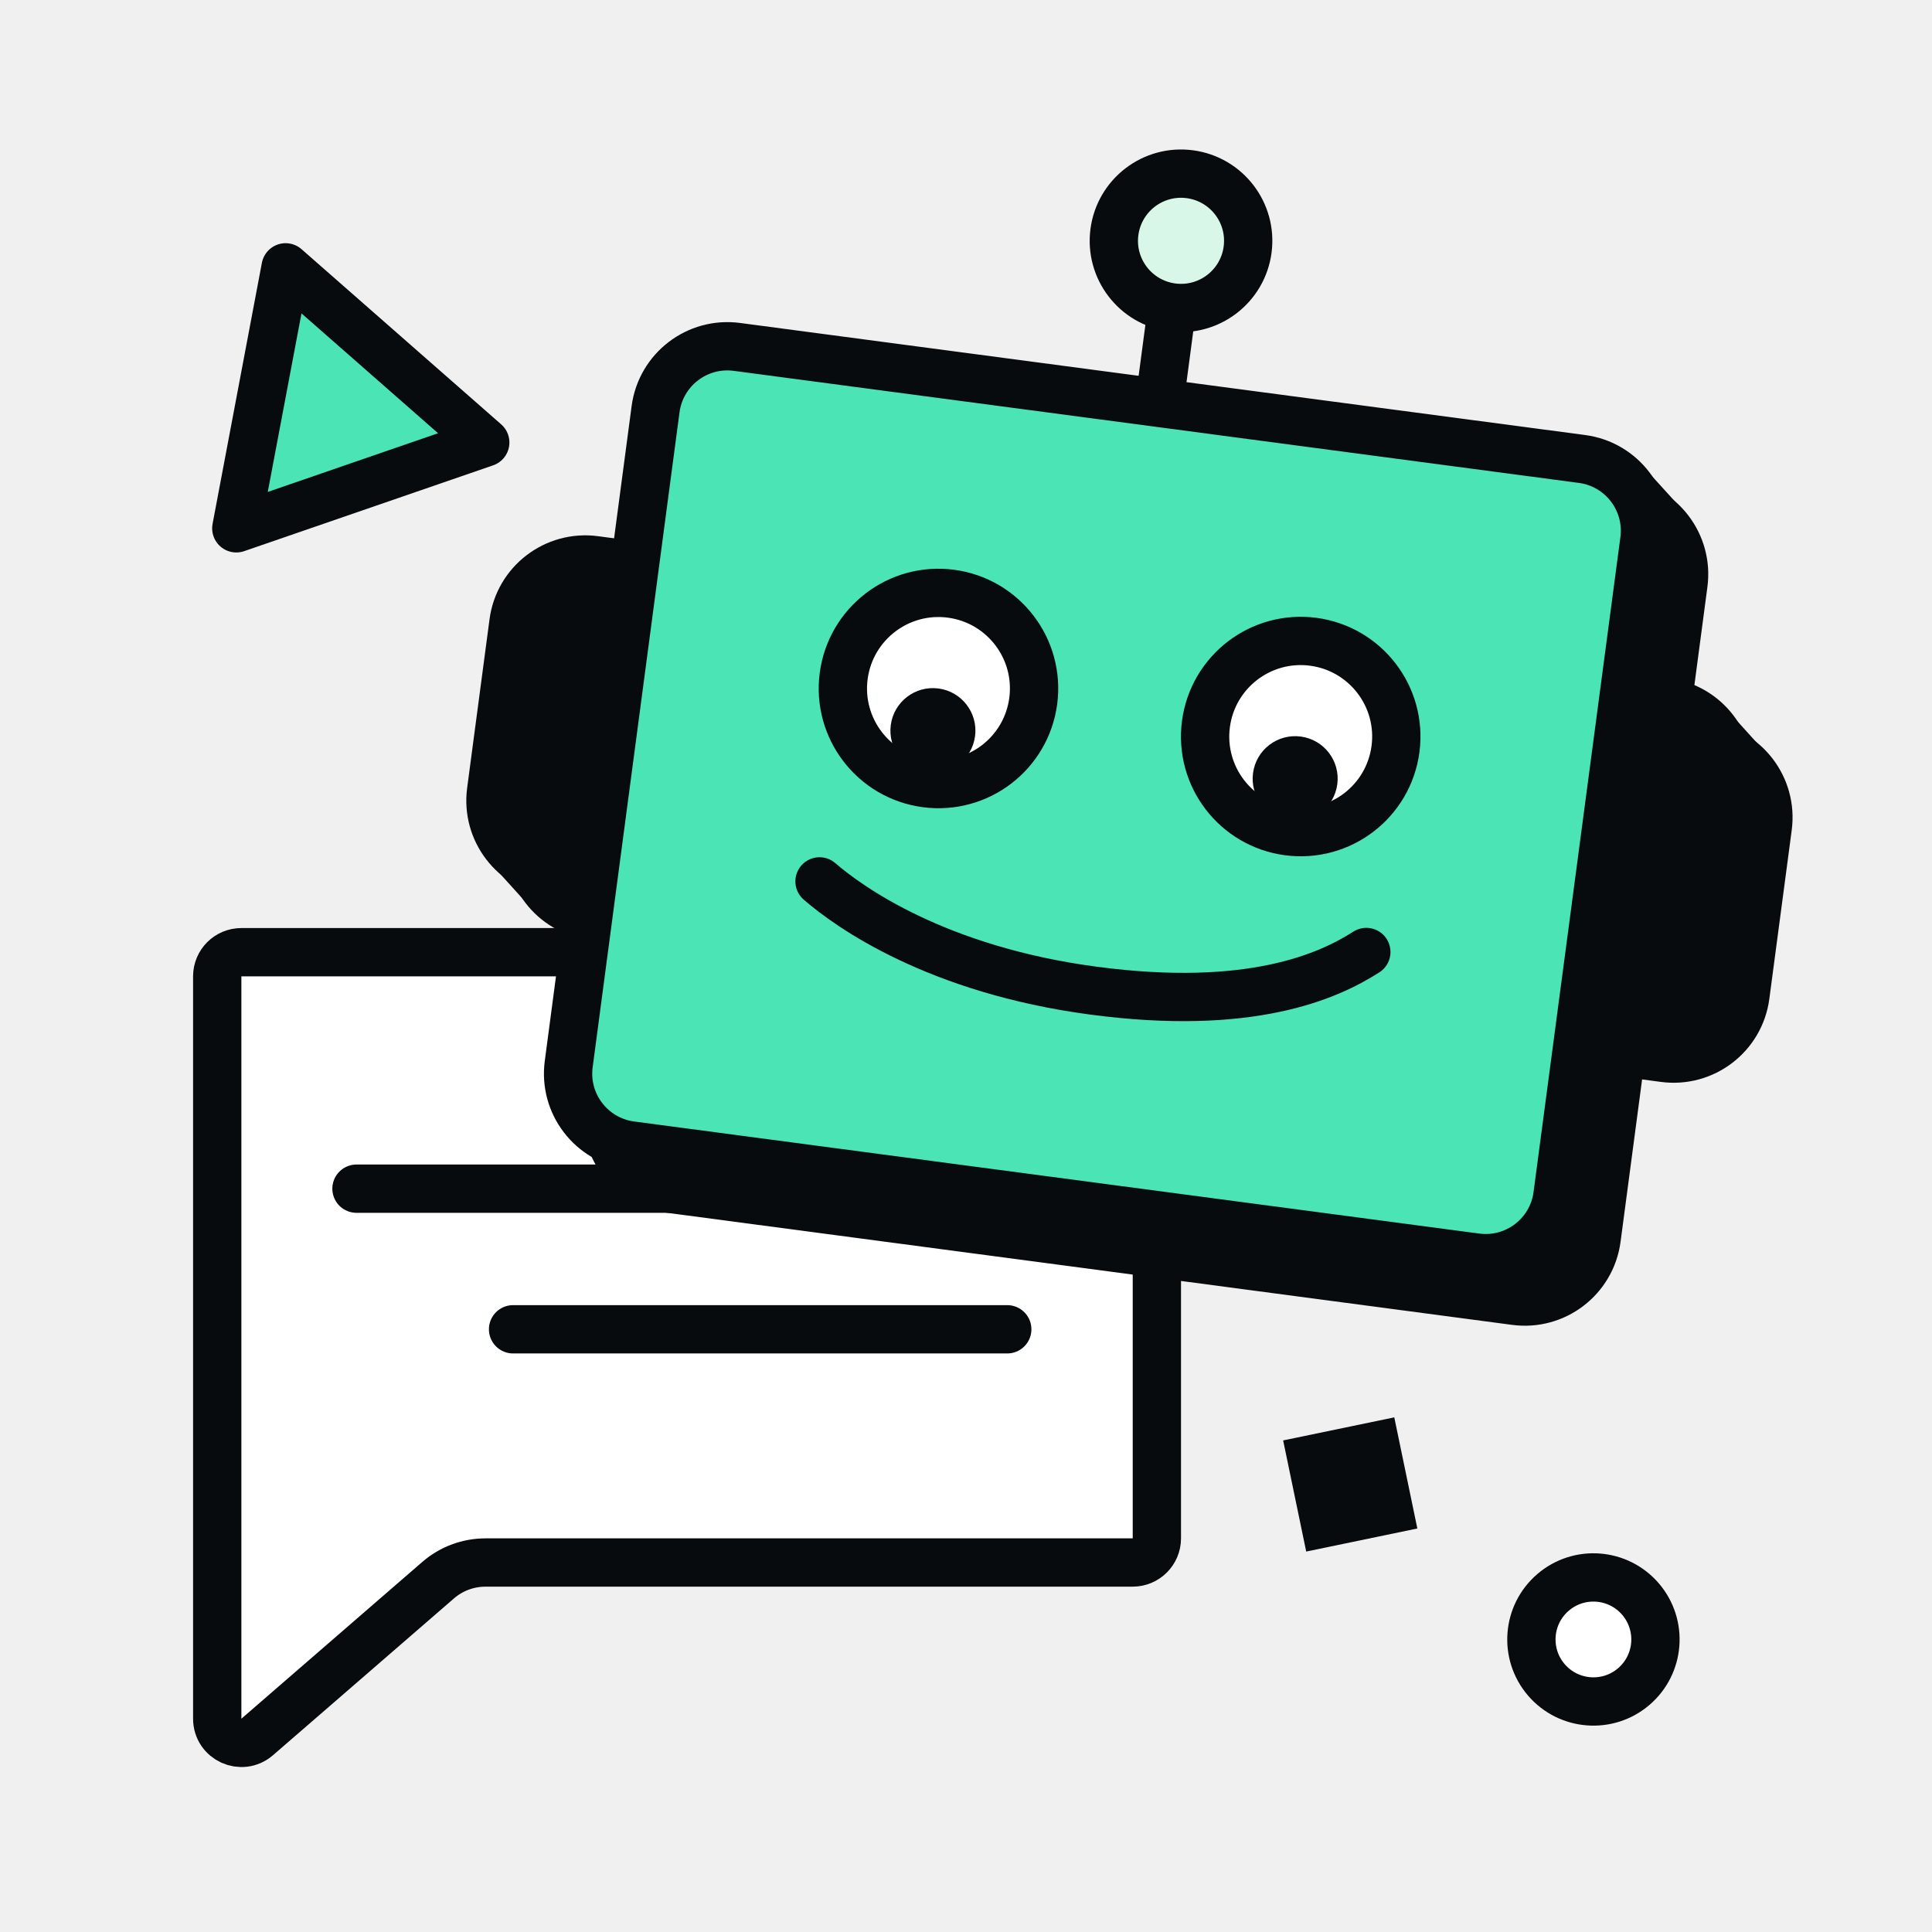
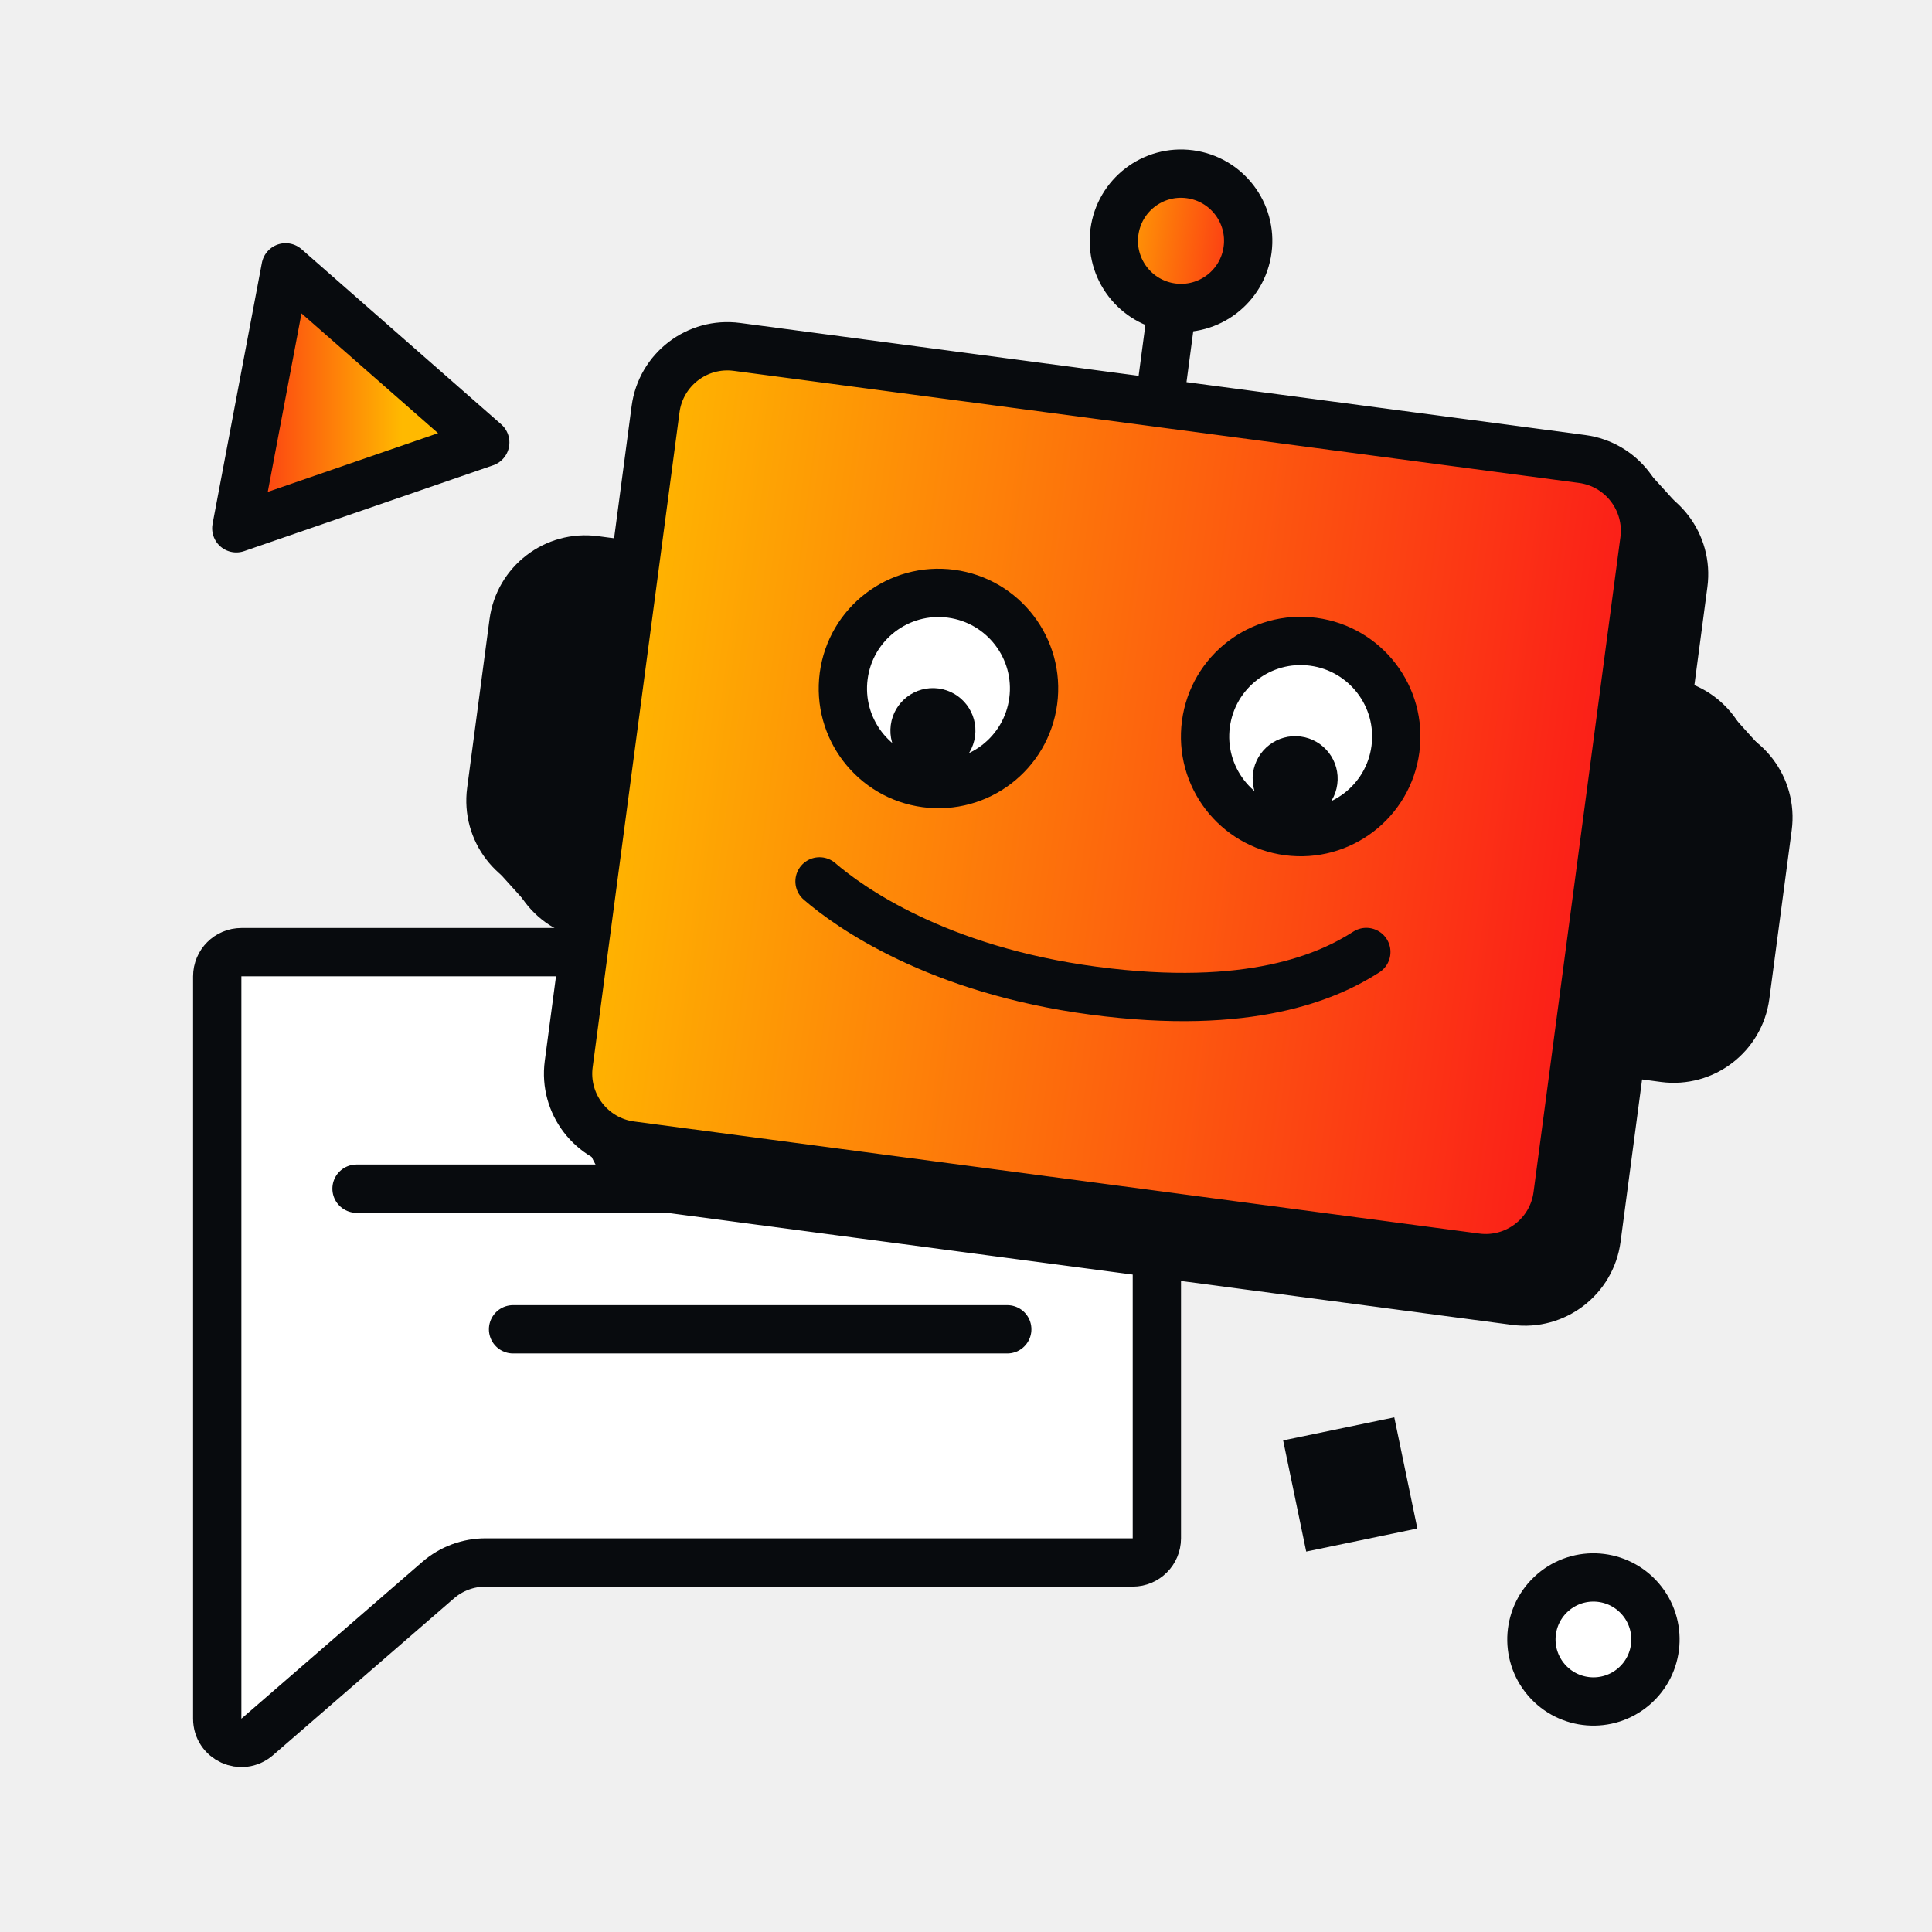
- <svg xmlns="http://www.w3.org/2000/svg" width="100%" height="100%" viewBox="0 0 48 48" fill="none" preserveAspectRatio="xMidYMid meet" aria-hidden="true" role="img">
-   <g clip-path="url(#clip0_1725_2324)">
-     <circle cx="39.588" cy="40.732" r="1.541" transform="rotate(49.3995 39.5881 40.7322)" fill="white" stroke="#080B0E" stroke-width="1.2" />
-     <path d="M7.096 6.642L12.056 10.994L5.871 13.126L7.096 6.642Z" fill="#4BE4B4" stroke="#080B0E" stroke-width="1.2" stroke-linejoin="round" />
-     <rect x="32.713" y="36.334" width="1.41" height="1.41" transform="rotate(-11.7228 32.7126 36.3343)" fill="#080B0E" stroke="#080B0E" stroke-width="1.41" />
-     <path d="M8.241 31.37L9.395 32.171L9.246 31.443L8.196 31.075L8.241 31.37Z" fill="#080B0E" />
-     <path d="M5.397 24.256C5.397 23.925 5.665 23.657 5.997 23.657H28.142C28.473 23.657 28.742 23.925 28.742 24.256V38.22C28.742 38.551 28.473 38.82 28.142 38.82H12.063C11.63 38.82 11.211 38.976 10.884 39.26L6.39 43.154C6.001 43.491 5.397 43.215 5.397 42.701V24.256Z" fill="white" stroke="#080B0E" stroke-width="1.2" />
-     <line x1="0.6" y1="-0.6" x2="17.026" y2="-0.6" transform="matrix(-1 0 0 1 25.8828 30.1322)" stroke="#080B0E" stroke-width="1.2" stroke-linecap="round" />
-     <line x1="0.6" y1="-0.6" x2="12.878" y2="-0.6" transform="matrix(-1 0 0 1 25.625 33.626)" stroke="#080B0E" stroke-width="1.2" stroke-linecap="round" />
-     <rect x="17.496" y="9.461" width="24.781" height="20.013" rx="1.8" transform="rotate(7.55413 17.4964 9.46102)" fill="#080B0E" stroke="#080B0E" stroke-width="1.2" />
-     <path d="M41.469 18.406L42.372 18.526C43.358 18.656 44.051 19.561 43.92 20.547L43.364 24.737C43.234 25.723 42.329 26.416 41.343 26.285L40.44 26.165L41.469 18.406Z" fill="#080B0E" stroke="#080B0E" stroke-width="1.2" />
-     <path d="M15.625 22.874L14.721 22.755C13.736 22.624 13.043 21.719 13.174 20.734L13.729 16.543C13.86 15.558 14.765 14.865 15.75 14.995L16.654 15.115L15.625 22.874Z" fill="#080B0E" stroke="#080B0E" stroke-width="1.2" />
-     <rect x="16.524" y="8.382" width="24.781" height="20.013" rx="1.8" transform="rotate(7.55413 16.5237 8.38192)" fill="#4BE4B4" stroke="#080B0E" stroke-width="1.2" />
-     <path d="M40.492 17.327L41.396 17.446C42.381 17.577 43.074 18.482 42.944 19.467L42.388 23.658C42.257 24.643 41.352 25.336 40.367 25.206L39.464 25.086L40.492 17.327Z" fill="#080B0E" stroke="#080B0E" stroke-width="1.2" />
-     <path d="M14.652 21.795L13.749 21.675C12.763 21.545 12.07 20.64 12.201 19.654L12.757 15.464C12.887 14.479 13.792 13.786 14.778 13.916L15.681 14.036L14.652 21.795Z" fill="#080B0E" stroke="#080B0E" stroke-width="1.2" />
-     <path d="M29.27 6.506L28.827 9.843" stroke="#080B0E" stroke-width="1.2" />
-     <circle cx="29.342" cy="5.983" r="1.669" transform="rotate(7.55413 29.3418 5.98274)" fill="#D9F7E9" stroke="#080B0E" stroke-width="1.2" />
-     <circle cx="23.316" cy="17.105" r="2.375" transform="rotate(7.55413 23.3155 17.105)" fill="white" stroke="#080B0E" stroke-width="1.2" />
-     <circle cx="32.316" cy="18.299" r="2.375" transform="rotate(7.55413 32.3155 18.2986)" fill="white" stroke="#080B0E" stroke-width="1.2" />
-     <path d="M20.361 21.898C21.092 22.532 23.273 24.096 27.17 24.613C31.067 25.13 33.004 24.257 33.946 23.652" stroke="#080B0E" stroke-width="1.2" stroke-linecap="round" />
-     <circle cx="23.178" cy="18.152" r="1.056" transform="rotate(7.55413 23.1777 18.1522)" fill="#080B0E" />
-     <circle cx="32.178" cy="19.346" r="1.056" transform="rotate(7.55413 32.1777 19.3457)" fill="#080B0E" />
-     <path d="M41.84 12.707L40.758 11.516L40.784 12.311L41.723 12.907L41.84 12.707Z" fill="#080B0E" />
-     <path d="M43.942 18.779L42.863 17.585L42.886 18.38L43.823 18.979L43.942 18.779Z" fill="#080B0E" />
-     <path d="M12.196 21.456L13.184 22.549L13.158 21.754L12.219 21.158L12.196 21.456Z" fill="#080B0E" />
+ <svg xmlns="http://www.w3.org/2000/svg" xmlns:xlink="http://www.w3.org/1999/xlink" width="100%" height="100%" viewBox="0 0 48 48" fill="none" preserveAspectRatio="xMidYMid meet" aria-hidden="true" role="img" version="1.1" id="svg14">
+   <g clip-path="url(#clip0_1725_2324)" id="g14" style="display:inline">
+     <circle cx="39.588" cy="40.732" r="1.541" transform="rotate(49.3995,39.5881,40.7322)" fill="#ffffff" stroke="#080b0e" stroke-width="1.2" id="circle1" />
+     <path d="m 7.096,6.642 4.96,4.351 -6.185,2.132 z" fill="#4be4b4" stroke="#080b0e" stroke-width="1.2" stroke-linejoin="round" id="path1" style="display:inline;fill:url(#linearGradient17)" />
+     <rect x="32.713" y="36.334" width="1.41" height="1.41" transform="rotate(-11.7228,32.7126,36.3343)" fill="#080b0e" stroke="#080b0e" stroke-width="1.41" id="rect1" />
+     <path d="M 8.241,31.37 9.395,32.171 9.246,31.443 8.196,31.075 Z" fill="#080b0e" id="path2" />
+     <path d="m 5.397,24.256 c 0,-0.331 0.269,-0.6 0.6,-0.6 H 28.142 c 0.331,0 0.6,0.269 0.6,0.6 v 13.963 c 0,0.331 -0.269,0.6 -0.6,0.6 H 12.063 c -0.433,0 -0.852,0.156 -1.179,0.44 L 6.39,43.154 C 6.001,43.491 5.397,43.215 5.397,42.701 Z" fill="#ffffff" stroke="#080b0e" stroke-width="1.2" id="path3" />
+     <line x1="0.6" y1="-0.6" x2="17.025" y2="-0.6" transform="matrix(-1,0,0,1,25.8828,30.1322)" stroke="#080b0e" stroke-width="1.2" stroke-linecap="round" id="line3" />
+     <line x1="0.6" y1="-0.6" x2="12.878" y2="-0.6" transform="matrix(-1,0,0,1,25.625,33.626)" stroke="#080b0e" stroke-width="1.2" stroke-linecap="round" id="line4" />
+     <rect x="17.496" y="9.461" width="24.781" height="20.013" rx="1.8" transform="rotate(7.55413,17.4964,9.46102)" fill="#080b0e" stroke="#080b0e" stroke-width="1.2" id="rect4" style="display:inline" />
+     <path d="m 41.469,18.406 0.903,0.12 c 0.986,0.131 1.678,1.036 1.548,2.021 l -0.556,4.191 c -0.131,0.986 -1.036,1.679 -2.021,1.548 L 40.44,26.165 Z" fill="#080b0e" stroke="#080b0e" stroke-width="1.2" id="path4" />
+     <path d="m 15.625,22.874 -0.903,-0.12 c -0.986,-0.131 -1.679,-1.036 -1.548,-2.021 l 0.556,-4.191 c 0.131,-0.986 1.036,-1.678 2.021,-1.548 l 0.903,0.12 z" fill="#080b0e" stroke="#080b0e" stroke-width="1.2" id="path5" />
+     <rect x="16.524" y="8.382" width="24.781" height="20.013" rx="1.8" transform="rotate(7.55413,16.5237,8.38192)" fill="#4be4b4" stroke="#080b0e" stroke-width="1.2" id="rect5" style="display:inline;fill:url(#linearGradient15)" />
+     <path d="m 40.492,17.327 0.903,0.12 c 0.986,0.131 1.678,1.036 1.548,2.021 l -0.556,4.191 c -0.131,0.986 -1.036,1.679 -2.021,1.548 l -0.903,-0.12 z" fill="#080b0e" stroke="#080b0e" stroke-width="1.2" id="path6" />
+     <path d="M 14.652,21.795 13.749,21.675 C 12.763,21.545 12.07,20.64 12.201,19.654 l 0.556,-4.191 c 0.131,-0.986 1.036,-1.678 2.021,-1.548 l 0.903,0.12 z" fill="#080b0e" stroke="#080b0e" stroke-width="1.2" id="path7" />
+     <path d="M 29.27,6.506 28.827,9.843" stroke="#080b0e" stroke-width="1.2" id="path8" />
+     <circle cx="29.342" cy="5.983" r="1.669" transform="rotate(7.55413,29.3418,5.98274)" fill="#d9f7e9" stroke="#080b0e" stroke-width="1.2" id="circle8" style="display:inline;fill:url(#linearGradient20)" />
+     <circle cx="23.316" cy="17.105" r="2.375" transform="rotate(7.55413,23.3155,17.105)" fill="#ffffff" stroke="#080b0e" stroke-width="1.2" id="circle9" />
+     <circle cx="32.315" cy="18.299" r="2.375" transform="rotate(7.55413,32.3155,18.2986)" fill="#ffffff" stroke="#080b0e" stroke-width="1.2" id="circle10" />
+     <path d="m 20.361,21.898 c 0.731,0.633 2.912,2.198 6.809,2.715 3.897,0.517 5.835,-0.356 6.776,-0.961" stroke="#080b0e" stroke-width="1.2" stroke-linecap="round" id="path10" />
+     <circle cx="23.178" cy="18.152" r="1.056" transform="rotate(7.55413,23.1777,18.1522)" fill="#080b0e" id="circle11" />
+     <circle cx="32.178" cy="19.346" r="1.056" transform="rotate(7.55413,32.1777,19.3457)" fill="#080b0e" id="circle12" />
+     <path d="m 41.84,12.707 -1.083,-1.191 0.026,0.795 0.939,0.596 z" fill="#080b0e" id="path12" />
+     <path d="m 43.942,18.779 -1.078,-1.195 0.023,0.795 0.937,0.599 z" fill="#080b0e" id="path13" />
+     <path d="m 12.196,21.456 0.988,1.094 -0.026,-0.795 -0.939,-0.596 z" fill="#080b0e" id="path14" />
  </g>
-   <defs>
+   <defs id="defs14">
+     <linearGradient id="linearGradient18">
+       <stop style="stop-color:#fb1919;stop-opacity:1;" offset="0" id="stop18" />
+       <stop style="stop-color:#ffb900;stop-opacity:1;" offset="0.639" id="stop17" />
+     </linearGradient>
+     <linearGradient id="linearGradient14">
+       <stop style="stop-color:#ffb900;stop-opacity:1;" offset="0" id="stop14" />
+       <stop style="stop-color:#fb1919;stop-opacity:1;" offset="1" id="stop15" />
+     </linearGradient>
    <clipPath id="clip0_1725_2324">
-       <rect width="48" height="48" fill="white" />
+       <rect width="48" height="48" fill="white" id="rect14" />
    </clipPath>
+     <linearGradient xlink:href="#linearGradient14" id="linearGradient15" x1="15.924" y1="18.388" x2="41.905" y2="18.388" gradientUnits="userSpaceOnUse" />
+     <linearGradient xlink:href="#linearGradient18" id="linearGradient17" x1="5.271" y1="9.884" x2="12.656" y2="9.884" gradientUnits="userSpaceOnUse" />
+     <linearGradient xlink:href="#linearGradient14" id="linearGradient20" x1="27.072" y1="5.983" x2="31.611" y2="5.983" gradientUnits="userSpaceOnUse" />
  </defs>
</svg>
